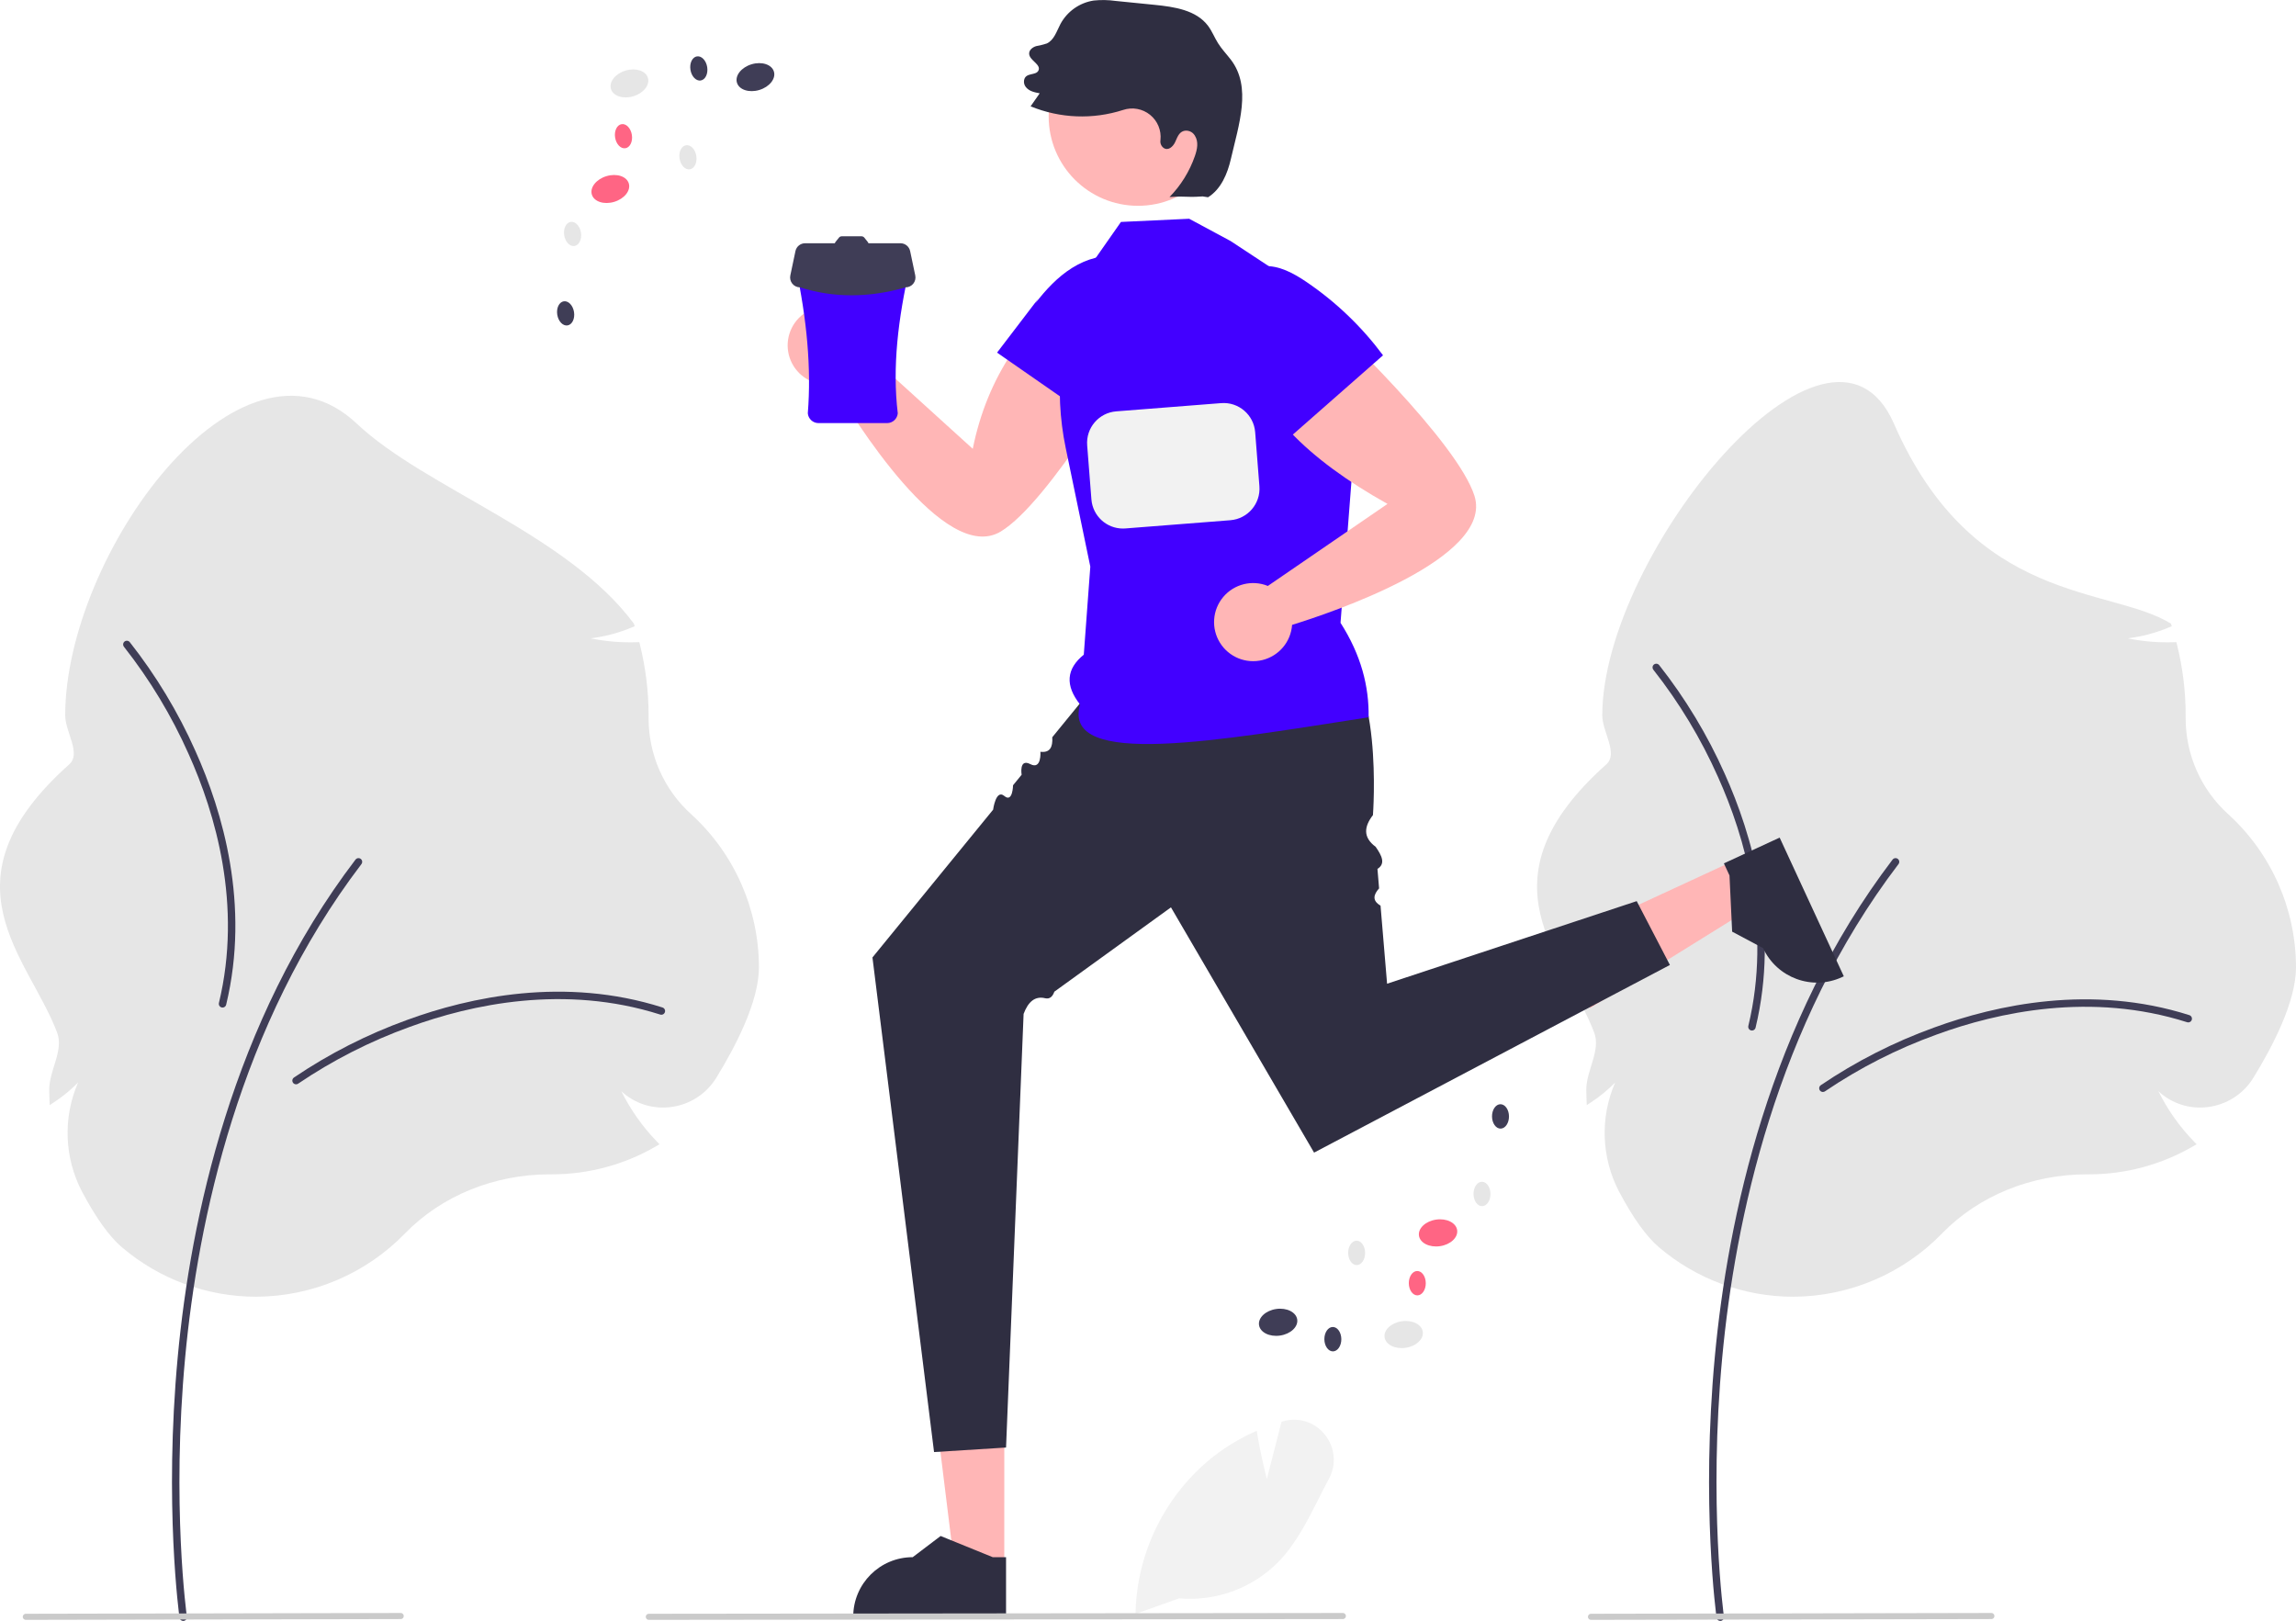
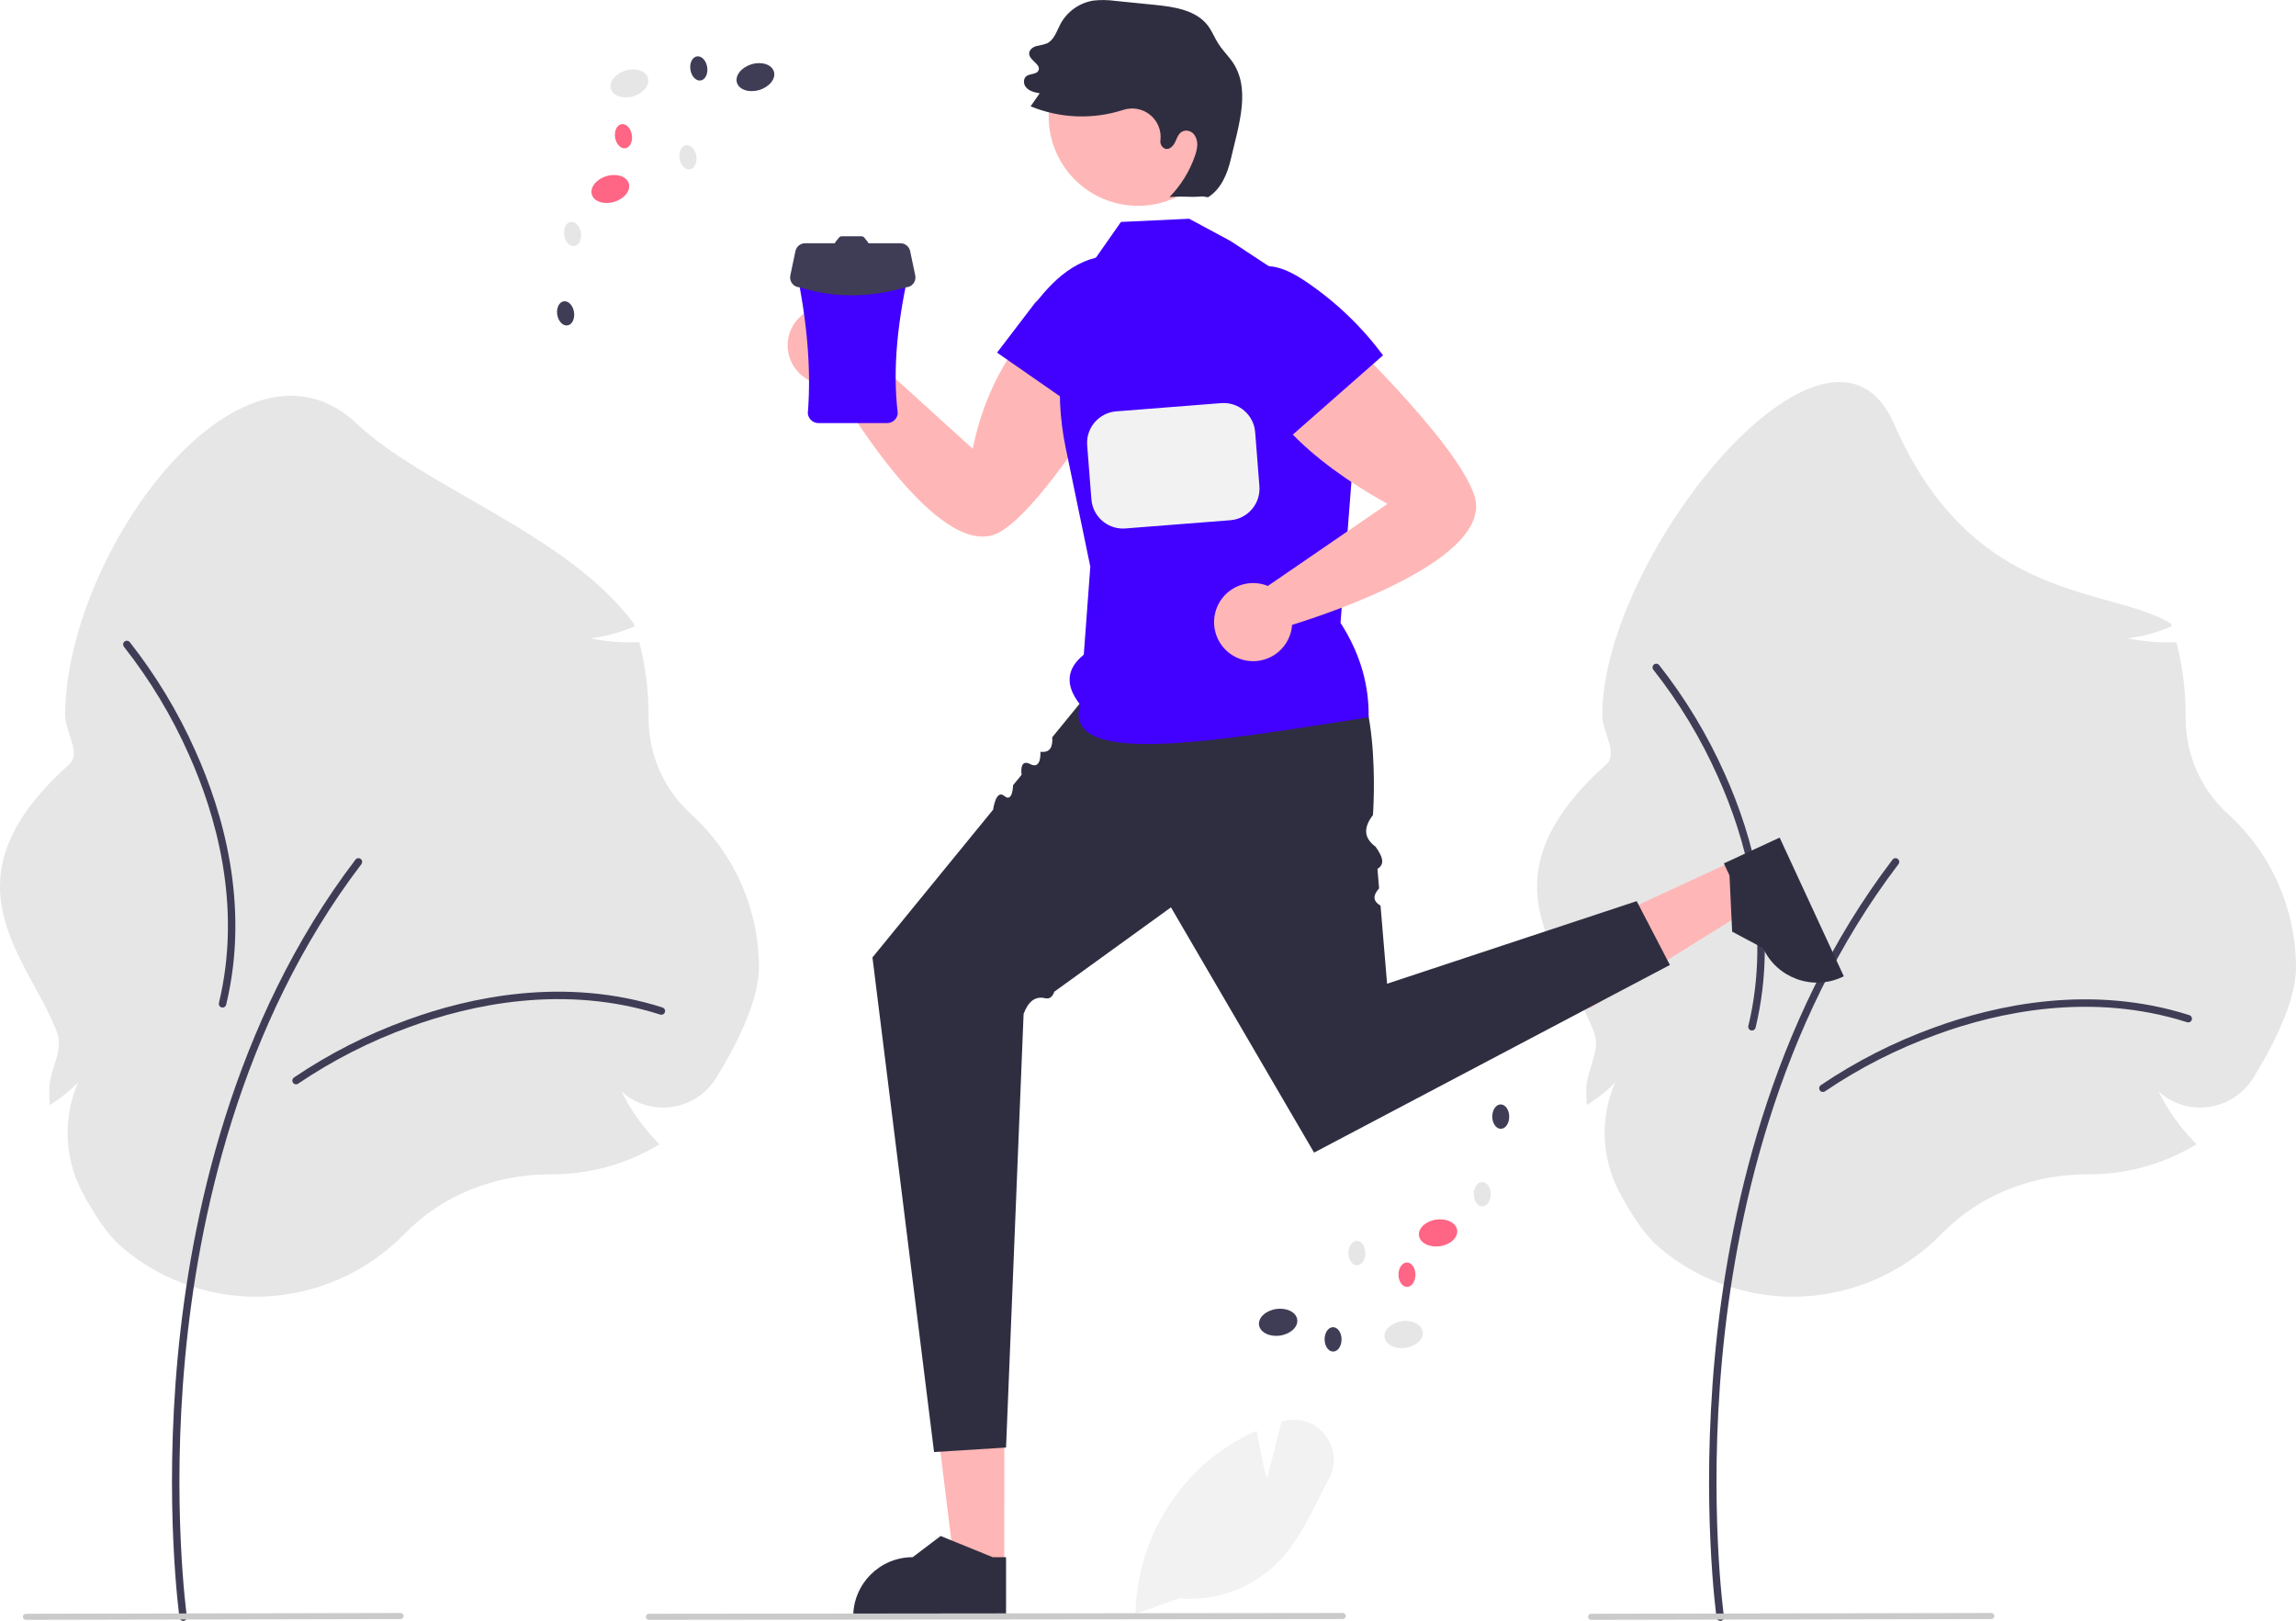
- <svg xmlns="http://www.w3.org/2000/svg" data-name="Layer 1" width="899.238" height="634.838" viewBox="0 0 899.238 634.838">
-   <path d="M262.541,640.287a81.057,81.057,0,0,1-52.681-19.453c-4.897-4.192-10.116-11.48-15.509-21.661a49.536,49.536,0,0,1-1.571-42.765,56.842,56.842,0,0,1-9.387,7.699l-1.716,1.142-.099-2.058c-.065-1.338-.098-2.672-.098-3.965,0-7.616,5.76-15.344,3.104-22.383-11.196-29.669-46.709-59.154,4.759-105.072,4.761-4.248-1.599-12.74-1.599-19.167,0-62.982,68.432-157.46,114.243-114.221,26.74,25.239,82.452,43.168,108.464,78.274l.344,1.04-1.015.411a61.223,61.223,0,0,1-16.267,4.327,77.569,77.569,0,0,0,18.138,1.52l.944-.033.23.917a114.743,114.743,0,0,1,3.406,27.766l-.004,1.012a50.592,50.592,0,0,0,16.713,37.723,81.244,81.244,0,0,1,26.506,59.951c0,13.352-9.075,30.879-16.688,43.231A24.445,24.445,0,0,1,424.812,566.016a23.873,23.873,0,0,1-19.267-6.224,78.949,78.949,0,0,0,13.923,19.711l1.039,1.07-1.29.751a80.998,80.998,0,0,1-40.832,11.027l-.84-.002c-21.782,0-42.457,8.438-56.724,23.152A81.673,81.673,0,0,1,262.541,640.287Z" transform="translate(-162.2069 -132.4272)" fill="#e6e6e6" />
-   <path d="M233.956,767.265a1.458,1.458,0,0,1-1.441-1.252c-.062-.435-6.128-44.187-.68-102.335,5.032-53.701,21.19-131.05,69.594-194.575a1.458,1.458,0,1,1,2.319,1.767c-47.986,62.977-64.014,139.758-69.011,193.08-5.417,57.81.602,101.221.664,101.652a1.459,1.459,0,0,1-1.445,1.663Z" transform="translate(-162.2069 -132.4272)" fill="#3f3d56" />
-   <path d="M278.153,557.1a1.458,1.458,0,0,1-.858-2.637,200.92,200.92,0,0,1,44.356-22.58c24.472-8.959,61.686-17.082,99.996-4.889a1.458,1.458,0,1,1-.884,2.778c-37.526-11.942-74.065-3.954-98.11,4.849a197.62,197.62,0,0,0-43.645,22.2A1.452,1.452,0,0,1,278.153,557.1Z" transform="translate(-162.2069 -132.4272)" fill="#3f3d56" />
-   <path d="M864.541,640.287a81.057,81.057,0,0,1-52.681-19.453c-4.897-4.192-10.116-11.48-15.509-21.661a49.536,49.536,0,0,1-1.571-42.765,56.842,56.842,0,0,1-9.387,7.699l-1.716,1.142-.099-2.058c-.065-1.338-.098-2.672-.098-3.965,0-7.616,5.76-15.344,3.104-22.383-11.196-29.669-46.709-59.154,4.759-105.072,4.761-4.248-1.599-12.74-1.599-19.167,0-62.982,89.015-171.942,114.243-114.221,31.113,71.185,84.717,63.571,108.464,78.274l.344,1.04-1.015.411a61.223,61.223,0,0,1-16.267,4.327,77.569,77.569,0,0,0,18.138,1.52l.944-.033.23.917a114.743,114.743,0,0,1,3.406,27.766l-.004,1.012a50.592,50.592,0,0,0,16.713,37.723,81.244,81.244,0,0,1,26.506,59.951c0,13.352-9.075,30.879-16.688,43.231a24.445,24.445,0,0,1-17.945,11.494,23.873,23.873,0,0,1-19.267-6.224,78.949,78.949,0,0,0,13.923,19.711l1.039,1.07-1.29.751a80.998,80.998,0,0,1-40.832,11.027l-.84-.002c-21.782,0-42.457,8.438-56.724,23.152A81.673,81.673,0,0,1,864.541,640.287Z" transform="translate(-162.2069 -132.4272)" fill="#e6e6e6" />
-   <path d="M835.956,767.265a1.458,1.458,0,0,1-1.441-1.252c-.062-.435-6.128-44.187-.68-102.335,5.032-53.701,21.19-131.05,69.594-194.575a1.458,1.458,0,1,1,2.319,1.767c-47.986,62.977-64.014,139.758-69.011,193.08-5.417,57.81.602,101.221.664,101.652a1.459,1.459,0,0,1-1.445,1.663Z" transform="translate(-162.2069 -132.4272)" fill="#3f3d56" />
-   <path d="M876.153,560.1a1.458,1.458,0,0,1-.858-2.637,200.92,200.92,0,0,1,44.356-22.58c24.472-8.959,61.686-17.082,99.996-4.889a1.458,1.458,0,1,1-.884,2.778c-37.526-11.942-74.065-3.954-98.11,4.849a197.62,197.62,0,0,0-43.645,22.2A1.452,1.452,0,0,1,876.153,560.1Z" transform="translate(-162.2069 -132.4272)" fill="#3f3d56" />
-   <path d="M809.433,393.925a1.458,1.458,0,0,1,2.568-1.046,200.921,200.921,0,0,1,25.715,42.615c10.698,23.763,21.48,60.295,12.077,99.384a1.458,1.458,0,1,1-2.834-.682c9.209-38.288-1.39-74.157-11.902-97.506a197.62,197.62,0,0,0-25.286-41.933A1.452,1.452,0,0,1,809.433,393.925Z" transform="translate(-162.2069 -132.4272)" fill="#3f3d56" />
-   <path d="M210.433,384.925a1.458,1.458,0,0,1,2.568-1.046,200.921,200.921,0,0,1,25.715,42.615c10.698,23.763,21.48,60.295,12.077,99.384a1.458,1.458,0,1,1-2.834-.682c9.209-38.288-1.39-74.157-11.902-97.506a197.62,197.62,0,0,0-25.286-41.933A1.452,1.452,0,0,1,210.433,384.925Z" transform="translate(-162.2069 -132.4272)" fill="#3f3d56" />
-   <path d="M612.807,237.555a15.666,15.666,0,0,0-25.187,3.852c-23.719,16.508-38.756,38.626-44.43,66.798l-42.079-38.178a15.297,15.297,0,1,0-12.64,12.759c7.725,13.112,43.555,71.097,65.669,57.821,18.588-11.159,51.598-66.446,61.296-84.782A15.668,15.668,0,0,0,612.807,237.555Z" transform="translate(-162.2069 -132.4272)" fill="#ffb6b6" />
-   <path d="M614.152,262.874c2.113-5.727,3.806-12.04,1.974-17.863-2.015-6.404-8.206-10.989-14.827-12.105s-13.501.881-19.193,4.441c-5.692,3.56-10.321,8.588-14.434,13.894l1.101-1.753q-8.031,10.522-16.062,21.043,20.384,14.162,40.768,28.324A124.358,124.358,0,0,0,614.152,262.874Z" transform="translate(-162.2069 -132.4272)" fill="#4200ff" />
-   <polygon points="393.337 613.616 373.873 613.615 364.613 538.535 393.341 538.536 393.337 613.616" fill="#ffb6b6" />
-   <path d="M556.23,766.349l-59.857-.002v-.757A23.299,23.299,0,0,1,519.671,742.292h.001l10.934-8.295,20.4,8.296,5.225 0Z" transform="translate(-162.2069 -132.4272)" fill="#2f2e41" />
-   <polygon points="678.864 337.19 687.034 354.856 622.78 394.782 610.72 368.707 678.864 337.19" fill="#ffb6b6" />
-   <path d="M859.212,460.469l25.128,54.327-.687.318a23.299,23.299,0,0,1-30.926-11.364l-.001-.001L840.607,497.308l-1.035-21.998-2.194-4.742Z" transform="translate(-162.2069 -132.4272)" fill="#2f2e41" />
-   <ellipse cx="408.73" cy="165.097" rx="7.557" ry="5.257" transform="translate(-192.4157 -7.95132) rotate(-16.70778)" fill="#e6e6e6" />
-   <ellipse cx="458.074" cy="162.636" rx="7.557" ry="5.257" transform="translate(-189.6248 6.13058) rotate(-16.70778)" fill="#3f3d56" />
-   <ellipse cx="401.247" cy="206.449" rx="7.557" ry="5.257" transform="matrix(0.95778, -0.28749, 0.28749, 0.95778, -204.6199, -8.35704)" fill="#ff6584" />
-   <ellipse cx="386.456" cy="224.051" rx="3.322" ry="4.776" transform="translate(-192.1118 -70.21136) rotate(-8.86277)" fill="#e6e6e6" />
-   <ellipse cx="383.741" cy="255.156" rx="3.322" ry="4.776" transform="translate(-196.9366 -70.25829) rotate(-8.86277)" fill="#3f3d56" />
-   <ellipse cx="431.642" cy="194.022" rx="3.322" ry="4.776" transform="matrix(0.98806, -0.15407, 0.15407, 0.98806, -186.9459, -63.60822)" fill="#e6e6e6" />
-   <ellipse cx="406.398" cy="185.77" rx="3.322" ry="4.776" transform="translate(-185.9758 -67.5961) rotate(-8.86277)" fill="#ff6584" />
-   <ellipse cx="435.903" cy="159.23" rx="3.322" ry="4.776" transform="translate(-181.5346 -63.36712) rotate(-8.86277)" fill="#3f3d56" />
-   <ellipse cx="711.963" cy="655.093" rx="7.557" ry="5.257" transform="translate(-249.1094 -23.09257) rotate(-8.27826)" fill="#e6e6e6" />
-   <ellipse cx="662.791" cy="650.295" rx="7.557" ry="5.257" transform="translate(-248.9309 -30.22231) rotate(-8.27826)" fill="#3f3d56" />
-   <ellipse cx="725.427" cy="615.285" rx="7.557" ry="5.257" transform="translate(-243.2375 -21.56871) rotate(-8.27826)" fill="#ff6584" />
-   <ellipse cx="742.638" cy="600.042" rx="3.322" ry="4.776" transform="translate(-166.7229 -126.7946) rotate(-0.43325)" fill="#e6e6e6" />
-   <ellipse cx="749.884" cy="569.67" rx="3.322" ry="4.776" transform="translate(-166.493 -126.7407) rotate(-0.43325)" fill="#3f3d56" />
-   <ellipse cx="693.539" cy="623.122" rx="3.322" ry="4.776" transform="translate(-166.8988 -127.1652) rotate(-0.43325)" fill="#e6e6e6" />
-   <ellipse cx="717.3" cy="634.986" rx="3.322" ry="4.776" transform="matrix(0.99997, -0.00756, 0.00756, 0.99997, -166.9879, -126.9852)" fill="#ff6584" />
-   <ellipse cx="684.223" cy="656.914" rx="3.322" ry="4.776" transform="translate(-167.1546 -127.2347) rotate(-0.43325)" fill="#3f3d56" />
-   <path d="M586.157,406.683,574.327,421.17c.269,3.924-.968,6.166-4.642,5.684,0,0,.548,7.184-3.953,4.841s-3.398,4.161-3.398,4.161L558.971,439.975s-.105,7.006-3.423,4.192-4.381,5.366-4.381,5.366l-4.221,5.17L503.907,507.408l24.126,193.714,28.198-1.77,6.873-169.825c1.753-4.683,4.414-7.136,8.482-6.134,1.822.399,2.888-.697,3.559-2.573l3.242-2.344,42.433-30.684,56.05,96.058L816.231,510.353l-13-25-97.768,32.346-2.564-30.587c-3.341-1.945-2.779-4.27-.566-6.756l-.64-7.632c3.315-2.034,1.672-5.258-.726-8.664-5.007-3.697-4.516-7.909-1.039-12.399,0,0,4.392-57.452-16.898-65.379S586.157,406.683,586.157,406.683Z" transform="translate(-162.2069 -132.4272)" fill="#2f2e41" />
-   <path d="M627.95,218.101,601.231,219.352l-14,20,0,0a111.047,111.047,0,0,0-7.641,68.494l9.641,46.506-2.554,34.486c-6.844,5.521-7.413,12.013-1.446,19.514-7.347,25.35,55.172,13.941,113,5,.2-12.078-2.93-24.376-11-37l7.781-100.757L666.231,241.352l-22.028-14.507Z" transform="translate(-162.2069 -132.4272)" fill="#4200ff" />
-   <path d="M652.955,245.737a15.666,15.666,0,0,0-2.067,25.396c3.224,20.916,23.248,41.065,54.737,58.65l-46.861,32.128a15.297,15.297,0,1,0,9.496,15.244c14.541-4.489,79.231-25.965,71.42-50.546-6.566-20.662-52.739-65.544-68.341-79.213A15.668,15.668,0,0,0,652.955,245.737Z" transform="translate(-162.2069 -132.4272)" fill="#ffb6b6" />
-   <path d="M601.994,339.432a12.392,12.392,0,0,1-12.332-11.422l-1.659-21.155a12.39,12.39,0,0,1,11.383-13.321l41.094-3.223a12.39,12.39,0,0,1,13.32,11.383l1.659,21.155a12.39,12.39,0,0,1-11.383,13.321l-41.094,3.223Q602.486,339.432,601.994,339.432Z" transform="translate(-162.2069 -132.4272)" fill="#f2f2f2" />
+ <svg xmlns="http://www.w3.org/2000/svg" data-name="Layer 1" width="899.238" height="634.838">
+   <path d="M100.334 507.86a81.057 81.057 0 0 1-52.68-19.454c-4.898-4.192-10.116-11.48-15.51-21.66a49.536 49.536 0 0 1-1.571-42.765 56.842 56.842 0 0 1-9.387 7.7l-1.716 1.141-.1-2.058a82.05 82.05 0 0 1-.097-3.964c0-7.616 5.76-15.344 3.103-22.383-11.196-29.67-46.708-59.155 4.76-105.072 4.761-4.247-1.6-12.74-1.6-19.167 0-62.981 68.433-157.46 114.244-114.22 26.74 25.238 82.452 43.167 108.464 78.273l.344 1.04-1.015.411a61.223 61.223 0 0 1-16.266 4.327 77.569 77.569 0 0 0 18.138 1.52l.943-.034.23.917a114.743 114.743 0 0 1 3.406 27.766l-.004 1.012a50.592 50.592 0 0 0 16.712 37.723 81.244 81.244 0 0 1 26.506 59.951c0 13.352-9.075 30.879-16.687 43.23a24.445 24.445 0 0 1-17.946 11.495 23.873 23.873 0 0 1-19.267-6.224 78.949 78.949 0 0 0 13.923 19.712l1.039 1.07-1.29.751a80.998 80.998 0 0 1-40.832 11.027l-.84-.002c-21.782 0-42.457 8.438-56.724 23.152a81.673 81.673 0 0 1-58.28 24.785Z" fill="#e6e6e6" />
+   <path d="M71.75 634.838a1.458 1.458 0 0 1-1.442-1.252c-.062-.436-6.129-44.187-.68-102.336 5.031-53.7 21.19-131.05 69.594-194.575a1.458 1.458 0 1 1 2.32 1.767C93.554 401.42 77.526 478.2 72.53 531.522c-5.417 57.81.602 101.22.663 101.653a1.459 1.459 0 0 1-1.445 1.663Z" fill="#3f3d56" />
+   <path d="M115.946 424.673a1.458 1.458 0 0 1-.858-2.637 200.92 200.92 0 0 1 44.356-22.58c24.472-8.959 61.686-17.081 99.996-4.888a1.458 1.458 0 1 1-.884 2.778c-37.525-11.943-74.064-3.955-98.11 4.849a197.62 197.62 0 0 0-43.644 22.2 1.452 1.452 0 0 1-.856.278Z" fill="#3f3d56" />
+   <path d="M702.334 507.86a81.057 81.057 0 0 1-52.68-19.454c-4.898-4.192-10.116-11.48-15.51-21.66a49.536 49.536 0 0 1-1.571-42.765 56.842 56.842 0 0 1-9.387 7.7l-1.716 1.141-.1-2.058a82.05 82.05 0 0 1-.097-3.964c0-7.616 5.76-15.344 3.103-22.383-11.196-29.67-46.708-59.155 4.76-105.072 4.761-4.247-1.6-12.74-1.6-19.167 0-62.981 89.016-171.942 114.244-114.22 31.113 71.184 84.717 63.57 108.464 78.273l.344 1.04-1.015.411a61.223 61.223 0 0 1-16.266 4.327 77.569 77.569 0 0 0 18.138 1.52l.943-.034.23.917a114.743 114.743 0 0 1 3.406 27.766l-.004 1.012a50.592 50.592 0 0 0 16.712 37.723 81.244 81.244 0 0 1 26.506 59.951c0 13.352-9.075 30.879-16.687 43.23a24.445 24.445 0 0 1-17.946 11.495 23.873 23.873 0 0 1-19.267-6.224 78.949 78.949 0 0 0 13.923 19.712l1.039 1.07-1.29.751a80.998 80.998 0 0 1-40.832 11.027l-.84-.002c-21.782 0-42.457 8.438-56.724 23.152a81.673 81.673 0 0 1-58.28 24.785Z" fill="#e6e6e6" />
+   <path d="M673.75 634.838a1.458 1.458 0 0 1-1.442-1.252c-.062-.436-6.129-44.187-.68-102.336 5.031-53.7 21.19-131.05 69.594-194.575a1.458 1.458 0 1 1 2.32 1.767c-47.987 62.977-64.015 139.758-69.011 193.08-5.417 57.81.602 101.22.663 101.653a1.459 1.459 0 0 1-1.445 1.663Z" fill="#3f3d56" />
+   <path d="M713.946 427.673a1.458 1.458 0 0 1-.858-2.637 200.92 200.92 0 0 1 44.356-22.58c24.472-8.959 61.686-17.081 99.996-4.888a1.458 1.458 0 1 1-.884 2.778c-37.525-11.943-74.064-3.955-98.11 4.849a197.62 197.62 0 0 0-43.644 22.2 1.452 1.452 0 0 1-.856.278ZM647.226 261.498a1.458 1.458 0 0 1 2.568-1.046 200.92 200.92 0 0 1 25.716 42.615c10.698 23.763 21.48 60.295 12.077 99.384a1.458 1.458 0 1 1-2.834-.682c9.208-38.288-1.39-74.157-11.902-97.505a197.62 197.62 0 0 0-25.286-41.933 1.452 1.452 0 0 1-.34-.833ZM48.226 252.498a1.458 1.458 0 0 1 2.568-1.046 200.92 200.92 0 0 1 25.716 42.615c10.698 23.763 21.48 60.295 12.077 99.384a1.458 1.458 0 1 1-2.834-.682c9.208-38.288-1.39-74.157-11.902-97.505a197.62 197.62 0 0 0-25.286-41.933 1.452 1.452 0 0 1-.34-.833Z" fill="#3f3d56" />
+   <path d="M450.6 105.127a15.666 15.666 0 0 0-25.187 3.852c-23.719 16.508-38.756 38.627-44.43 66.798L338.906 137.6a15.297 15.297 0 1 0-12.64 12.76c7.724 13.112 43.554 71.096 65.669 57.82 18.588-11.158 51.598-66.445 61.296-84.78a15.668 15.668 0 0 0-2.63-18.272Z" fill="#ffb6b6" />
+   <path d="M451.945 130.446c2.113-5.727 3.807-12.04 1.974-17.863-2.015-6.404-8.206-10.99-14.826-12.105s-13.5.881-19.193 4.44c-5.692 3.56-10.321 8.588-14.434 13.895l1.102-1.753-16.063 21.043 40.769 28.324a124.358 124.358 0 0 0 20.671-35.98Z" fill="#4200ff" />
+   <path fill="#ffb6b6" d="m393.337 613.616-19.464-.001-9.26-75.08 28.728.001-.004 75.08z" />
+   <path d="m394.023 633.922-59.857-.003v-.757a23.3 23.3 0 0 1 23.298-23.297h.001l10.934-8.295 20.4 8.296h5.225Z" fill="#2f2e41" />
+   <path fill="#ffb6b6" d="m678.864 337.19 8.17 17.666-64.254 39.926-12.06-26.075 68.144-31.517z" />
+   <path d="m697.005 328.042 25.128 54.327-.687.318a23.3 23.3 0 0 1-30.926-11.364v-.001l-12.12-6.441-1.035-21.998-2.193-4.742Z" fill="#2f2e41" />
+   <ellipse cx="408.73" cy="165.097" rx="7.557" ry="5.257" transform="rotate(-16.708 -123.282 651.19)" fill="#e6e6e6" />
+   <ellipse cx="458.074" cy="162.636" rx="7.557" ry="5.257" transform="rotate(-16.708 -73.938 648.729)" fill="#3f3d56" />
+   <ellipse cx="401.247" cy="206.449" rx="7.557" ry="5.257" transform="rotate(-16.708 -130.766 692.544)" fill="#ff6584" />
+   <ellipse cx="386.456" cy="224.051" rx="3.322" ry="4.776" transform="rotate(-8.863 -549.05 1204.376)" fill="#e6e6e6" />
+   <ellipse cx="383.741" cy="255.156" rx="3.322" ry="4.776" transform="rotate(-8.863 -551.766 1235.481)" fill="#3f3d56" />
+   <ellipse cx="431.642" cy="194.022" rx="3.322" ry="4.776" transform="rotate(-8.863 -503.86 1174.335)" fill="#e6e6e6" />
+   <ellipse cx="406.398" cy="185.77" rx="3.322" ry="4.776" transform="rotate(-8.863 -529.11 1166.095)" fill="#ff6584" />
+   <ellipse cx="435.903" cy="159.23" rx="3.322" ry="4.776" transform="rotate(-8.863 -499.604 1139.555)" fill="#3f3d56" />
+   <ellipse cx="711.963" cy="655.093" rx="7.557" ry="5.257" transform="rotate(-8.278 -284.106 1709.598)" fill="#e6e6e6" />
+   <ellipse cx="662.791" cy="650.295" rx="7.557" ry="5.257" transform="rotate(-8.278 -333.277 1704.8)" fill="#3f3d56" />
+   <ellipse cx="725.427" cy="615.285" rx="7.557" ry="5.257" transform="rotate(-8.278 -270.641 1669.79)" fill="#ff6584" />
+   <ellipse cx="742.638" cy="600.042" rx="3.322" ry="4.776" transform="rotate(-.433 -16851.415 21985.011)" fill="#e6e6e6" />
+   <ellipse cx="749.884" cy="569.67" rx="3.322" ry="4.776" transform="rotate(-.433 -16844.17 21954.64)" fill="#3f3d56" />
+   <ellipse cx="693.539" cy="623.122" rx="3.322" ry="4.776" transform="rotate(-.433 -16900.513 22008.092)" fill="#e6e6e6" />
+   <ellipse cx="717.3" cy="634.986" rx="3.322" ry="4.776" transform="rotate(-.444 -16884.365 22021.34)" fill="#ff6584" />
+   <ellipse cx="684.223" cy="656.914" rx="3.322" ry="4.776" transform="rotate(-.433 -16909.83 22041.883)" fill="#3f3d56" />
+   <path d="m423.95 274.256-11.83 14.487c.269 3.923-.968 6.165-4.642 5.684 0 0 .549 7.184-3.953 4.84s-3.397 4.162-3.397 4.162l-3.364 4.119s-.105 7.006-3.423 4.191-4.381 5.366-4.381 5.366l-4.222 5.17L341.7 374.98l24.126 193.714 28.198-1.77 6.873-169.825c1.753-4.683 4.414-7.136 8.483-6.133 1.822.399 2.887-.697 3.558-2.574l3.242-2.344 42.433-30.684 56.05 96.058 139.36-73.498-13-25-97.767 32.346-2.564-30.586c-3.34-1.946-2.779-4.27-.566-6.756l-.64-7.632c3.315-2.034 1.672-5.259-.726-8.664-5.007-3.697-4.516-7.909-1.04-12.4 0 0 4.392-57.451-16.898-65.379s-96.872 20.402-96.872 20.402Z" fill="#2f2e41" />
+   <path d="m465.743 85.674-26.72 1.251-14 20a111.047 111.047 0 0 0-7.64 68.495l9.64 46.505-2.554 34.486c-6.844 5.522-7.413 12.013-1.445 19.514-7.347 25.35 55.172 13.941 113 5 .2-12.078-2.93-24.376-11-37l7.78-100.757-28.78-34.243-22.028-14.507Z" fill="#4200ff" />
+   <path d="M490.748 113.31a15.666 15.666 0 0 0-2.067 25.395c3.225 20.916 23.249 41.065 54.737 58.65l-46.86 32.129a15.297 15.297 0 1 0 9.496 15.244c14.541-4.489 79.231-25.965 71.42-50.547-6.567-20.662-52.74-65.544-68.341-79.213a15.668 15.668 0 0 0-18.385-1.659Z" fill="#ffb6b6" />
+   <path d="M439.787 207.005a12.392 12.392 0 0 1-12.332-11.422l-1.66-21.155a12.39 12.39 0 0 1 11.384-13.321l41.094-3.223a12.39 12.39 0 0 1 13.32 11.384l1.66 21.155a12.39 12.39 0 0 1-11.384 13.32l-41.094 3.223q-.496.04-.988.039Z" fill="#f2f2f2" />
  <circle cx="445.701" cy="45.618" r="34.984" fill="#ffb6b6" />
-   <path d="M644.257,155.781c-1.658-2.152-3.555-4.128-4.999-6.43-1.39-2.216-2.339-4.703-3.906-6.797-4.634-6.194-13.25-7.461-20.947-8.232q-7.624-.764-15.247-1.528a35.253,35.253,0,0,0-8.62-.156,17.892,17.892,0,0,0-13.002,9.188c-1.489,2.818-2.484,6.329-5.387,7.644a34.81,34.81,0,0,1-4.173,1.037c-1.372.425-2.751,1.521-2.699,2.957.095,2.658,4.784,4.179,3.64,6.58-1.01,2.12-5.057.616-5.631,3.817a3.364,3.364,0,0,0,.672,2.636c1.305,1.671,3.446,2.106,5.453,2.475l-3.565,5.098a52.765,52.765,0,0,0,36.265,1.408,11.155,11.155,0,0,1,14.599,11.788l-.016.145a3.127,3.127,0,0,0,1.255,2.954c1.809,1.229,3.646-.495,4.467-2.202.834-1.736,1.388-3.842,3.407-4.45a3.924,3.924,0,0,1,4.345,1.82c1.57,2.464.925,5.404.022,8.012a43.261,43.261,0,0,1-9.937,16.053c7.601-.503,5.377.259,12.978-.244l2.12.33c5.086-3.173,7.607-9.21,8.948-15.053C647.34,181.375,652.556,166.553,644.257,155.781Z" transform="translate(-162.2069 -132.4272)" fill="#2f2e41" />
-   <path d="M673.919,242.873c-5.052-3.427-10.773-6.587-16.866-6.208-6.701.418-12.639,5.326-15.312,11.484s-2.389,13.317-.301,19.697,5.856,12.082,10.019,17.349l-1.437-1.49q8.284,10.324,16.568,20.647,18.645-16.385,37.289-32.769A124.358,124.358,0,0,0,673.919,242.873Z" transform="translate(-162.2069 -132.4272)" fill="#4200ff" />
-   <path d="M606.938,764.509l.015-.697a80.529,80.529,0,0,1,30.112-60.643,78.132,78.132,0,0,1,16.786-10.115l.572-.255.098.618c1.162,7.38,3.001,14.913,3.858,18.256l5.744-22.414.638-.184a15.272,15.272,0,0,1,16.303,5.209,15.534,15.534,0,0,1,1.612,17.332c-1.339,2.495-2.655,5.097-3.928,7.614-4.374,8.649-8.897,17.593-15.487,24.542a48.675,48.675,0,0,1-39.259,14.645Z" transform="translate(-162.2069 -132.4272)" fill="#f2f2f2" />
-   <path d="M688.106,766.532l-271.75.307a1.191,1.191,0,1,1,0-2.381l271.75-.307a1.191,1.191,0,1,1,0,2.381Z" transform="translate(-162.2069 -132.4272)" fill="#cacaca" />
-   <path d="M942.106,766.532l-156.75.307a1.191,1.191,0,1,1,0-2.381l156.75-.307a1.191,1.191,0,1,1,0,2.381Z" transform="translate(-162.2069 -132.4272)" fill="#cacaca" />
-   <path d="M319.106,766.532l-146.75.307a1.191,1.191,0,1,1,0-2.381l146.75-.307a1.191,1.191,0,1,1,0,2.381Z" transform="translate(-162.2069 -132.4272)" fill="#cacaca" />
-   <path d="M478.055,232.696a4.172,4.172,0,0,0-4.159,4.514c4.262,20.083,6.136,39.235,4.692,57.091a4.196,4.196,0,0,0,4.158,3.831h26.92a4.196,4.196,0,0,0,4.158-3.831c-2.175-18.011.125-37.242,4.692-57.091a4.172,4.172,0,0,0-4.158-4.514Z" transform="translate(-162.2069 -132.4272)" fill="#4200ff" />
-   <path d="M520.673,240.305l-2.008-9.54a3.864,3.864,0,0,0-3.781-3.068H502.346a1.384,1.384,0,0,0-.236-.459l-1.393-1.741a1.401,1.401,0,0,0-1.094-.526h-7.741a1.401,1.401,0,0,0-1.094.526l-1.393,1.741a1.384,1.384,0,0,0-.236.459H477.53a3.864,3.864,0,0,0-3.781,3.068l-2.008,9.54a3.864,3.864,0,0,0,3.781,4.66q19.699,6.242,41.37,0A3.864,3.864,0,0,0,520.673,240.305Z" transform="translate(-162.2069 -132.4272)" fill="#3f3d56" />
+   <path d="M482.05 23.354c-1.658-2.152-3.555-4.129-4.999-6.43-1.39-2.216-2.339-4.703-3.905-6.797-4.634-6.195-13.25-7.461-20.947-8.233L436.95.366a35.253 35.253 0 0 0-8.62-.155 17.892 17.892 0 0 0-13.002 9.187c-1.489 2.818-2.484 6.33-5.387 7.644a34.81 34.81 0 0 1-4.173 1.037c-1.372.426-2.75 1.522-2.7 2.957.095 2.658 4.785 4.18 3.64 6.58-1.01 2.12-5.056.616-5.63 3.817a3.364 3.364 0 0 0 .673 2.635c1.304 1.672 3.446 2.106 5.453 2.475l-3.565 5.098a52.765 52.765 0 0 0 36.265 1.408 11.155 11.155 0 0 1 14.599 11.788l-.016.145a3.127 3.127 0 0 0 1.255 2.954c1.809 1.23 3.646-.495 4.466-2.202.835-1.736 1.388-3.842 3.407-4.45a3.924 3.924 0 0 1 4.345 1.82c1.57 2.464.926 5.405.022 8.012a43.261 43.261 0 0 1-9.937 16.053c7.601-.503 5.377.259 12.978-.244l2.12.33c5.085-3.173 7.606-9.21 8.947-15.053 3.042-13.254 8.258-28.076-.04-38.848Z" fill="#2f2e41" />
+   <path d="M511.712 110.446c-5.052-3.428-10.773-6.588-16.866-6.208-6.7.417-12.64 5.325-15.312 11.484s-2.389 13.317-.301 19.697 5.856 12.082 10.02 17.35l-1.438-1.491 16.568 20.647 37.289-32.769a124.358 124.358 0 0 0-29.96-28.71Z" fill="#4200ff" />
+   <path d="m444.731 632.082.015-.697a80.529 80.529 0 0 1 30.112-60.643 78.132 78.132 0 0 1 16.787-10.115l.572-.255.097.618c1.162 7.38 3.001 14.913 3.858 18.256l5.744-22.414.638-.184a15.272 15.272 0 0 1 16.303 5.208 15.534 15.534 0 0 1 1.612 17.332c-1.339 2.495-2.655 5.098-3.928 7.615-4.374 8.649-8.897 17.593-15.487 24.541a48.675 48.675 0 0 1-39.26 14.645Z" fill="#f2f2f2" />
+   <path d="m525.899 634.105-271.75.307a1.19 1.19 0 1 1 0-2.382l271.75-.307a1.19 1.19 0 1 1 0 2.382ZM779.899 634.105l-156.75.307a1.19 1.19 0 1 1 0-2.382l156.75-.307a1.19 1.19 0 1 1 0 2.382ZM156.899 634.105l-146.75.307a1.19 1.19 0 1 1 0-2.382l146.75-.307a1.19 1.19 0 1 1 0 2.382Z" fill="#cacaca" />
+   <path d="M315.848 100.268a4.172 4.172 0 0 0-4.159 4.514c4.262 20.084 6.136 39.235 4.693 57.091a4.196 4.196 0 0 0 4.158 3.831h26.92a4.196 4.196 0 0 0 4.158-3.83c-2.175-18.012.125-37.242 4.692-57.092a4.172 4.172 0 0 0-4.158-4.514Z" fill="#4200ff" />
+   <path d="m358.466 107.878-2.008-9.54a3.864 3.864 0 0 0-3.781-3.068h-12.538a1.384 1.384 0 0 0-.236-.46l-1.393-1.74a1.401 1.401 0 0 0-1.094-.527h-7.741a1.401 1.401 0 0 0-1.094.526l-1.394 1.742a1.384 1.384 0 0 0-.235.459h-11.629a3.864 3.864 0 0 0-3.78 3.068l-2.01 9.54a3.864 3.864 0 0 0 3.782 4.66q19.7 6.242 41.37 0a3.864 3.864 0 0 0 3.78-4.66Z" fill="#3f3d56" />
</svg>
